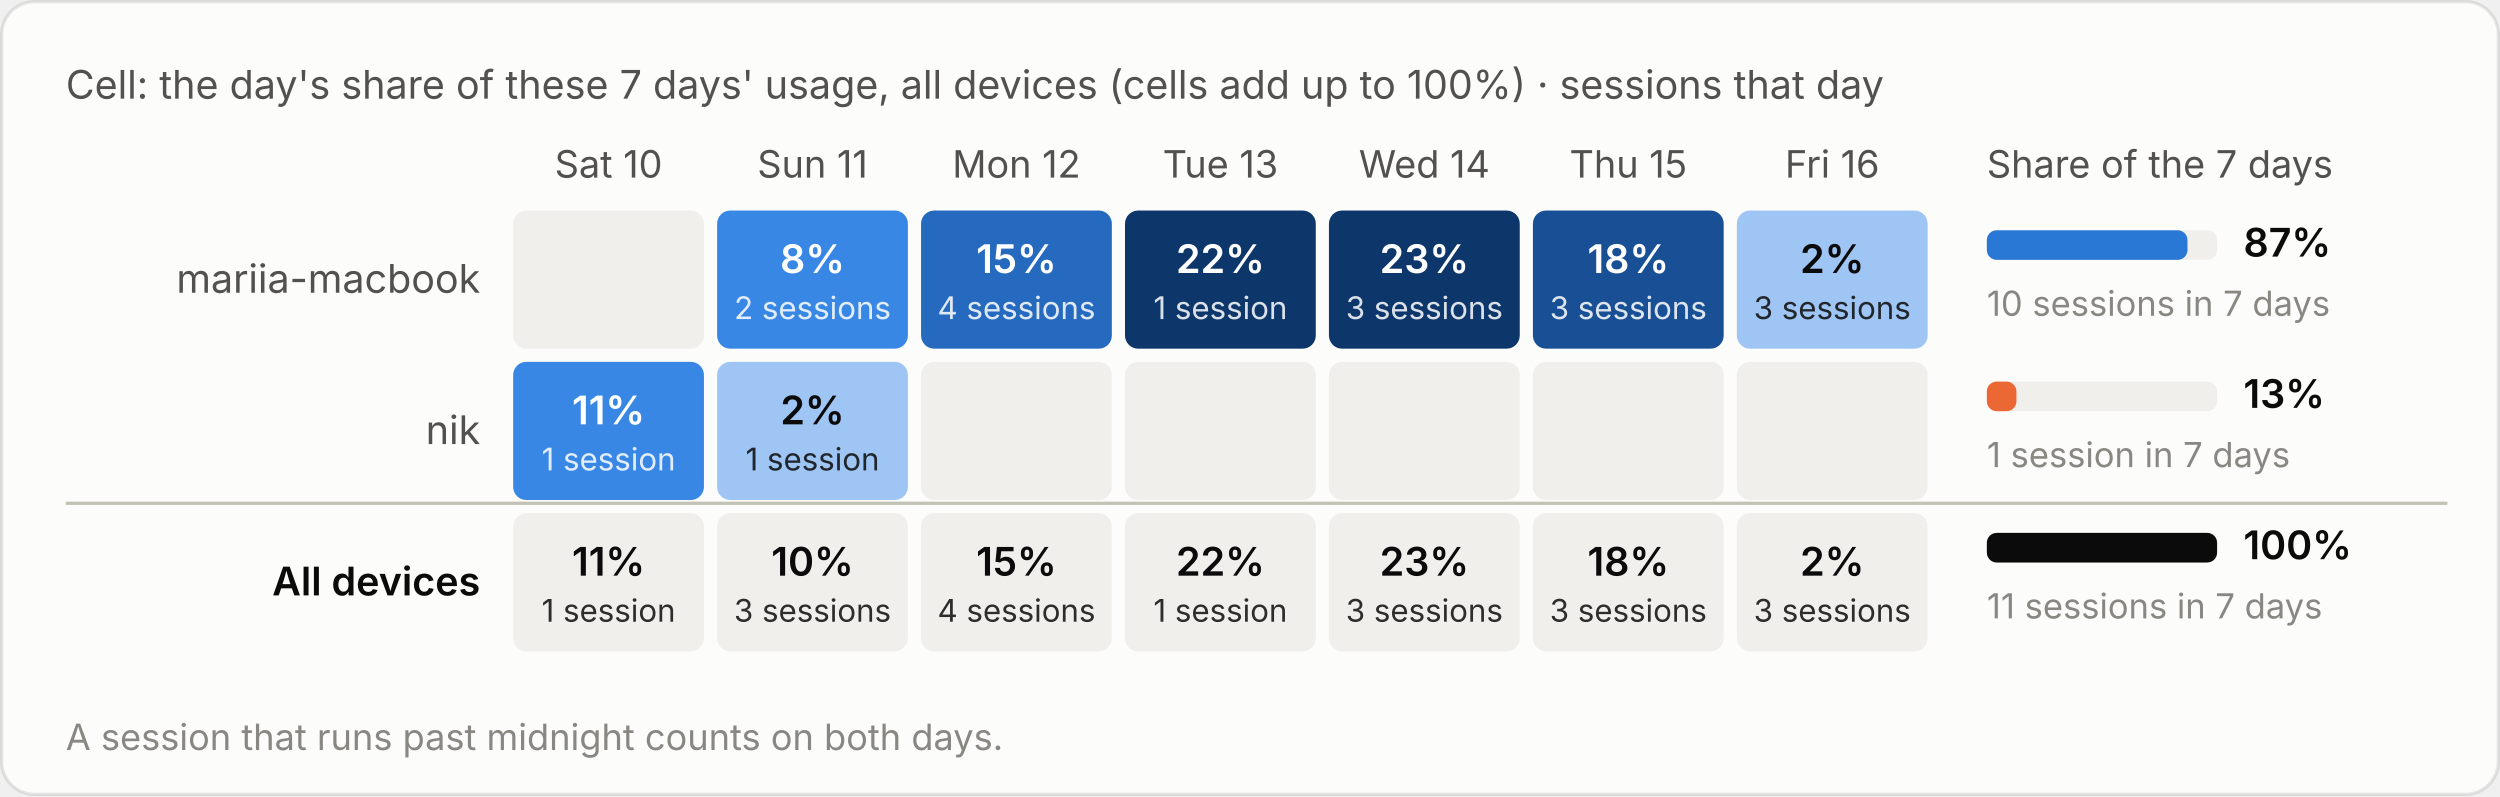
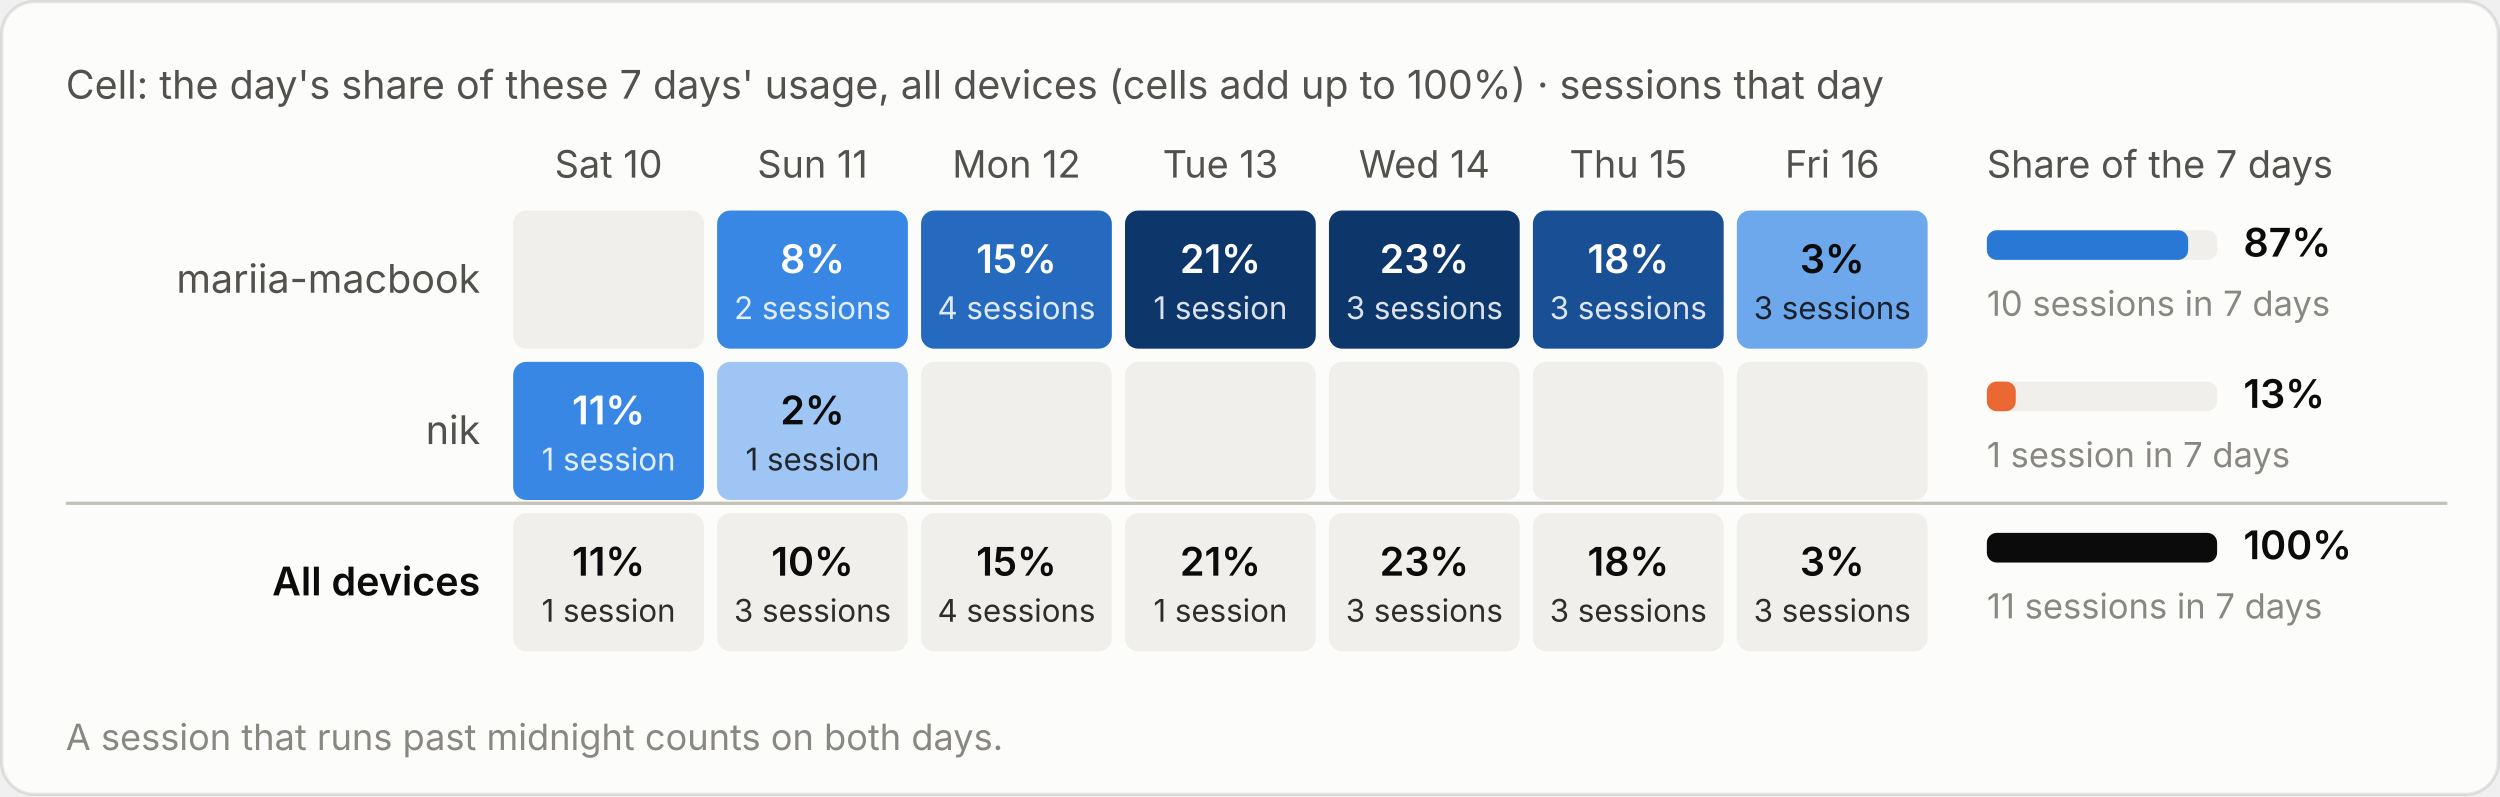
<svg xmlns="http://www.w3.org/2000/svg" viewBox="0 0 760 242" width="760" height="242" role="img" aria-label="Cell: the day's share of these 7 days' usage, all devices (cells add up to 100%) · sessions that day">
  <style>text{font-family:system-ui,-apple-system,"Segoe UI",sans-serif;font-variant-numeric:tabular-nums}.bg{fill:#fcfcfb;stroke:rgba(11,11,11,.10)}.tp{fill:#0b0b0b}.ts{fill:#52514e}.tm{fill:#898781}.grid{stroke:#e1e0d9;stroke-width:1}.base{stroke:#c3c2b7;stroke-width:1}.so{fill:#b5b3ad}.lo{stroke:#b5b3ad}.qe{fill:#f0efec}.ring{stroke:#fcfcfb}.area{fill-opacity:.1}.s0{fill:#2a78d6}.l0{stroke:#2a78d6}.s1{fill:#eb6834}.l1{stroke:#eb6834}.s2{fill:#1baf7a}.l2{stroke:#1baf7a}.s3{fill:#eda100}.l3{stroke:#eda100}.s4{fill:#e87ba4}.l4{stroke:#e87ba4}.s5{fill:#008300}.l5{stroke:#008300}.s6{fill:#4a3aa7}.l6{stroke:#4a3aa7}.s7{fill:#e34948}.l7{stroke:#e34948}.q0{fill:#cde2fb}.q1{fill:#9ec5f4}.q2{fill:#6da7ec}.q3{fill:#3987e5}.q4{fill:#256abf}.q5{fill:#184f95}.q6{fill:#0d366b}.r0{fill:#f8d4d4}.r1{fill:#ec8f8f}.r2{fill:#c42f2f}.a0{fill:#fbe3e3}.a1{fill:#f5b8b8}.a2{fill:#ec8f8f}.a3{fill:#d65252}.a4{fill:#a82525}.tq0{fill:#0b0b0b}.tq1{fill:#0b0b0b}.tq2{fill:#0b0b0b}.tq3{fill:#ffffff}.tq4{fill:#ffffff}.tq5{fill:#ffffff}.tq6{fill:#ffffff}.tr0{fill:#0b0b0b}.tr1{fill:#0b0b0b}.tr2{fill:#ffffff}.ta0{fill:#0b0b0b}.ta1{fill:#0b0b0b}.ta2{fill:#0b0b0b}.ta3{fill:#ffffff}.ta4{fill:#ffffff}.tw{fill:#ffffff}@media (prefers-color-scheme:dark){.bg{fill:#1a1a19;stroke:rgba(255,255,255,.10)}.tp{fill:#fff}.ts{fill:#c3c2b7}.tm{fill:#898781}.grid{stroke:#2c2c2a}.base{stroke:#383835}.so{fill:#5c5b57}.lo{stroke:#5c5b57}.qe{fill:#262624}.ring{stroke:#1a1a19}.s0{fill:#3987e5}.l0{stroke:#3987e5}.s1{fill:#d95926}.l1{stroke:#d95926}.s2{fill:#199e70}.l2{stroke:#199e70}.s3{fill:#c98500}.l3{stroke:#c98500}.s4{fill:#d55181}.l4{stroke:#d55181}.s5{fill:#008300}.l5{stroke:#008300}.s6{fill:#9085e9}.l6{stroke:#9085e9}.s7{fill:#e66767}.l7{stroke:#e66767}.q0{fill:#16263a}.q1{fill:#123a66}.q2{fill:#184f95}.q3{fill:#256abf}.q4{fill:#3987e5}.q5{fill:#6da7ec}.q6{fill:#b7d3f6}.r0{fill:#4a2023}.r1{fill:#8c2c2f}.r2{fill:#e25555}.a0{fill:#3a1a1c}.a1{fill:#5e2427}.a2{fill:#8c2c2f}.a3{fill:#c43c3f}.a4{fill:#f07070}.tq0{fill:#ffffff}.tq1{fill:#ffffff}.tq2{fill:#ffffff}.tq3{fill:#ffffff}.tq4{fill:#ffffff}.tq5{fill:#0b0b0b}.tq6{fill:#0b0b0b}.tr0{fill:#ffffff}.tr1{fill:#ffffff}.tr2{fill:#ffffff}.ta0{fill:#ffffff}.ta1{fill:#ffffff}.ta2{fill:#ffffff}.ta3{fill:#ffffff}.ta4{fill:#0b0b0b}.tw{fill:#ffffff}}</style>
  <rect class="bg" x=".5" y=".5" width="759" height="241" rx="10" />
  <text class="ts" x="20" y="30" font-size="12">Cell: the day's share of these 7 days' usage, all devices (cells add up to 100%) · sessions that day</text>
  <g transform="translate(0,-20)">
    <text class="ts" x="185.0" y="74" font-size="11.5" text-anchor="middle">Sat 10</text>
    <text class="ts" x="247.0" y="74" font-size="11.5" text-anchor="middle">Sun 11</text>
    <text class="ts" x="309.0" y="74" font-size="11.5" text-anchor="middle">Mon 12</text>
    <text class="ts" x="371.0" y="74" font-size="11.5" text-anchor="middle">Tue 13</text>
    <text class="ts" x="433.0" y="74" font-size="11.5" text-anchor="middle">Wed 14</text>
    <text class="ts" x="495.0" y="74" font-size="11.5" text-anchor="middle">Thu 15</text>
    <text class="ts" x="557.0" y="74" font-size="11.5" text-anchor="middle">Fri 16</text>
    <text class="ts" x="604" y="74" font-size="11.5">Share of the 7 days</text>
    <text class="ts" x="146" y="109.0" font-size="12" text-anchor="end">mariia-macbook</text>
    <rect class="qe" x="156.0" y="84" width="58" height="42" rx="4" />
    <rect class="q3" x="218.0" y="84" width="58" height="42" rx="4" />
    <text class="tq3" x="247.0" y="103.0" font-size="12" font-weight="600" text-anchor="middle">8%</text>
    <text class="tq3" x="247.0" y="117.0" font-size="9.5" text-anchor="middle" opacity=".85">2 sessions</text>
    <rect class="q4" x="280.0" y="84" width="58" height="42" rx="4" />
    <text class="tq4" x="309.0" y="103.0" font-size="12" font-weight="600" text-anchor="middle">15%</text>
    <text class="tq4" x="309.0" y="117.0" font-size="9.5" text-anchor="middle" opacity=".85">4 sessions</text>
    <rect class="q6" x="342.0" y="84" width="58" height="42" rx="4" />
-     <text class="tq6" x="371.0" y="103.0" font-size="12" font-weight="600" text-anchor="middle">22%</text>
+     <text class="tq6" x="371.0" y="103.0" font-size="12" font-weight="600" text-anchor="middle">21%</text>
    <text class="tq6" x="371.0" y="117.0" font-size="9.5" text-anchor="middle" opacity=".85">1 session</text>
    <rect class="q6" x="404.0" y="84" width="58" height="42" rx="4" />
    <text class="tq6" x="433.0" y="103.0" font-size="12" font-weight="600" text-anchor="middle">23%</text>
    <text class="tq6" x="433.0" y="117.0" font-size="9.5" text-anchor="middle" opacity=".85">3 sessions</text>
    <rect class="q5" x="466.0" y="84" width="58" height="42" rx="4" />
    <text class="tq5" x="495.0" y="103.0" font-size="12" font-weight="600" text-anchor="middle">18%</text>
    <text class="tq5" x="495.0" y="117.0" font-size="9.5" text-anchor="middle" opacity=".85">3 sessions</text>
-     <rect class="q1" x="528.0" y="84" width="58" height="42" rx="4" />
-     <text class="tq1" x="557.0" y="103.0" font-size="12" font-weight="600" text-anchor="middle">2%</text>
-     <text class="tq1" x="557.0" y="117.0" font-size="9.5" text-anchor="middle" opacity=".85">3 sessions</text>
+     <rect class="q2" x="528.0" y="84" width="58" height="42" rx="4" />
+     <text class="tq2" x="557.0" y="103.0" font-size="12" font-weight="600" text-anchor="middle">3%</text>
+     <text class="tq2" x="557.0" y="117.0" font-size="9.5" text-anchor="middle" opacity=".85">3 sessions</text>
    <rect class="qe" x="604" y="90.0" width="70" height="9" rx="3" />
-     <rect class="s0" x="604" y="90.0" width="61.0" height="9" rx="3" />
+     <rect class="s0" x="604" y="90.0" width="61.2" height="9" rx="3" />
    <text class="tp" x="682" y="98.0" font-size="12" font-weight="600">87%</text>
    <text class="tm" x="604" y="116.0" font-size="10.5">10 sessions in 7 days</text>
    <text class="ts" x="146" y="155.0" font-size="12" text-anchor="end">nik</text>
    <rect class="q3" x="156.0" y="130" width="58" height="42" rx="4" />
    <text class="tq3" x="185.0" y="149.0" font-size="12" font-weight="600" text-anchor="middle">11%</text>
    <text class="tq3" x="185.0" y="163.0" font-size="9.5" text-anchor="middle" opacity=".85">1 session</text>
    <rect class="q1" x="218.0" y="130" width="58" height="42" rx="4" />
    <text class="tq1" x="247.0" y="149.0" font-size="12" font-weight="600" text-anchor="middle">2%</text>
    <text class="tq1" x="247.0" y="163.0" font-size="9.5" text-anchor="middle" opacity=".85">1 session</text>
    <rect class="qe" x="280.0" y="130" width="58" height="42" rx="4" />
    <rect class="qe" x="342.0" y="130" width="58" height="42" rx="4" />
    <rect class="qe" x="404.0" y="130" width="58" height="42" rx="4" />
    <rect class="qe" x="466.0" y="130" width="58" height="42" rx="4" />
    <rect class="qe" x="528.0" y="130" width="58" height="42" rx="4" />
    <rect class="qe" x="604" y="136.0" width="70" height="9" rx="3" />
-     <rect class="s1" x="604" y="136.0" width="9.0" height="9" rx="3" />
+     <rect class="s1" x="604" y="136.0" width="8.8" height="9" rx="3" />
    <text class="tp" x="682" y="144.0" font-size="12" font-weight="600">13%</text>
    <text class="tm" x="604" y="162.0" font-size="10.5">1 session in 7 days</text>
    <line class="base" x1="20" x2="744" y1="173" y2="173" />
    <text class="tp" x="146" y="201.0" font-size="12" text-anchor="end" font-weight="600">All devices</text>
    <rect class="qe" x="156.0" y="176" width="58" height="42" rx="4" />
    <text class="tp" x="185.0" y="195.0" font-size="12" font-weight="600" text-anchor="middle">11%</text>
    <text class="tp" x="185.0" y="209.0" font-size="9.5" text-anchor="middle" opacity=".85">1 session</text>
    <rect class="qe" x="218.0" y="176" width="58" height="42" rx="4" />
    <text class="tp" x="247.0" y="195.0" font-size="12" font-weight="600" text-anchor="middle">10%</text>
    <text class="tp" x="247.0" y="209.0" font-size="9.5" text-anchor="middle" opacity=".85">3 sessions</text>
    <rect class="qe" x="280.0" y="176" width="58" height="42" rx="4" />
    <text class="tp" x="309.0" y="195.0" font-size="12" font-weight="600" text-anchor="middle">15%</text>
    <text class="tp" x="309.0" y="209.0" font-size="9.5" text-anchor="middle" opacity=".85">4 sessions</text>
    <rect class="qe" x="342.0" y="176" width="58" height="42" rx="4" />
-     <text class="tp" x="371.0" y="195.0" font-size="12" font-weight="600" text-anchor="middle">22%</text>
+     <text class="tp" x="371.0" y="195.0" font-size="12" font-weight="600" text-anchor="middle">21%</text>
    <text class="tp" x="371.0" y="209.0" font-size="9.5" text-anchor="middle" opacity=".85">1 session</text>
    <rect class="qe" x="404.0" y="176" width="58" height="42" rx="4" />
    <text class="tp" x="433.0" y="195.0" font-size="12" font-weight="600" text-anchor="middle">23%</text>
    <text class="tp" x="433.0" y="209.0" font-size="9.5" text-anchor="middle" opacity=".85">3 sessions</text>
    <rect class="qe" x="466.0" y="176" width="58" height="42" rx="4" />
    <text class="tp" x="495.0" y="195.0" font-size="12" font-weight="600" text-anchor="middle">18%</text>
    <text class="tp" x="495.0" y="209.0" font-size="9.5" text-anchor="middle" opacity=".85">3 sessions</text>
    <rect class="qe" x="528.0" y="176" width="58" height="42" rx="4" />
-     <text class="tp" x="557.0" y="195.0" font-size="12" font-weight="600" text-anchor="middle">2%</text>
+     <text class="tp" x="557.0" y="195.0" font-size="12" font-weight="600" text-anchor="middle">3%</text>
    <text class="tp" x="557.0" y="209.0" font-size="9.5" text-anchor="middle" opacity=".85">3 sessions</text>
    <rect class="qe" x="604" y="182.0" width="70" height="9" rx="3" />
    <rect class="tp" x="604" y="182.0" width="70.0" height="9" rx="3" />
    <text class="tp" x="682" y="190.0" font-size="12" font-weight="600">100%</text>
    <text class="tm" x="604" y="208.0" font-size="10.5">11 sessions in 7 days</text>
    <text class="tm" x="20" y="248" font-size="11">A session that runs past midnight counts on both days.</text>
  </g>
</svg>
